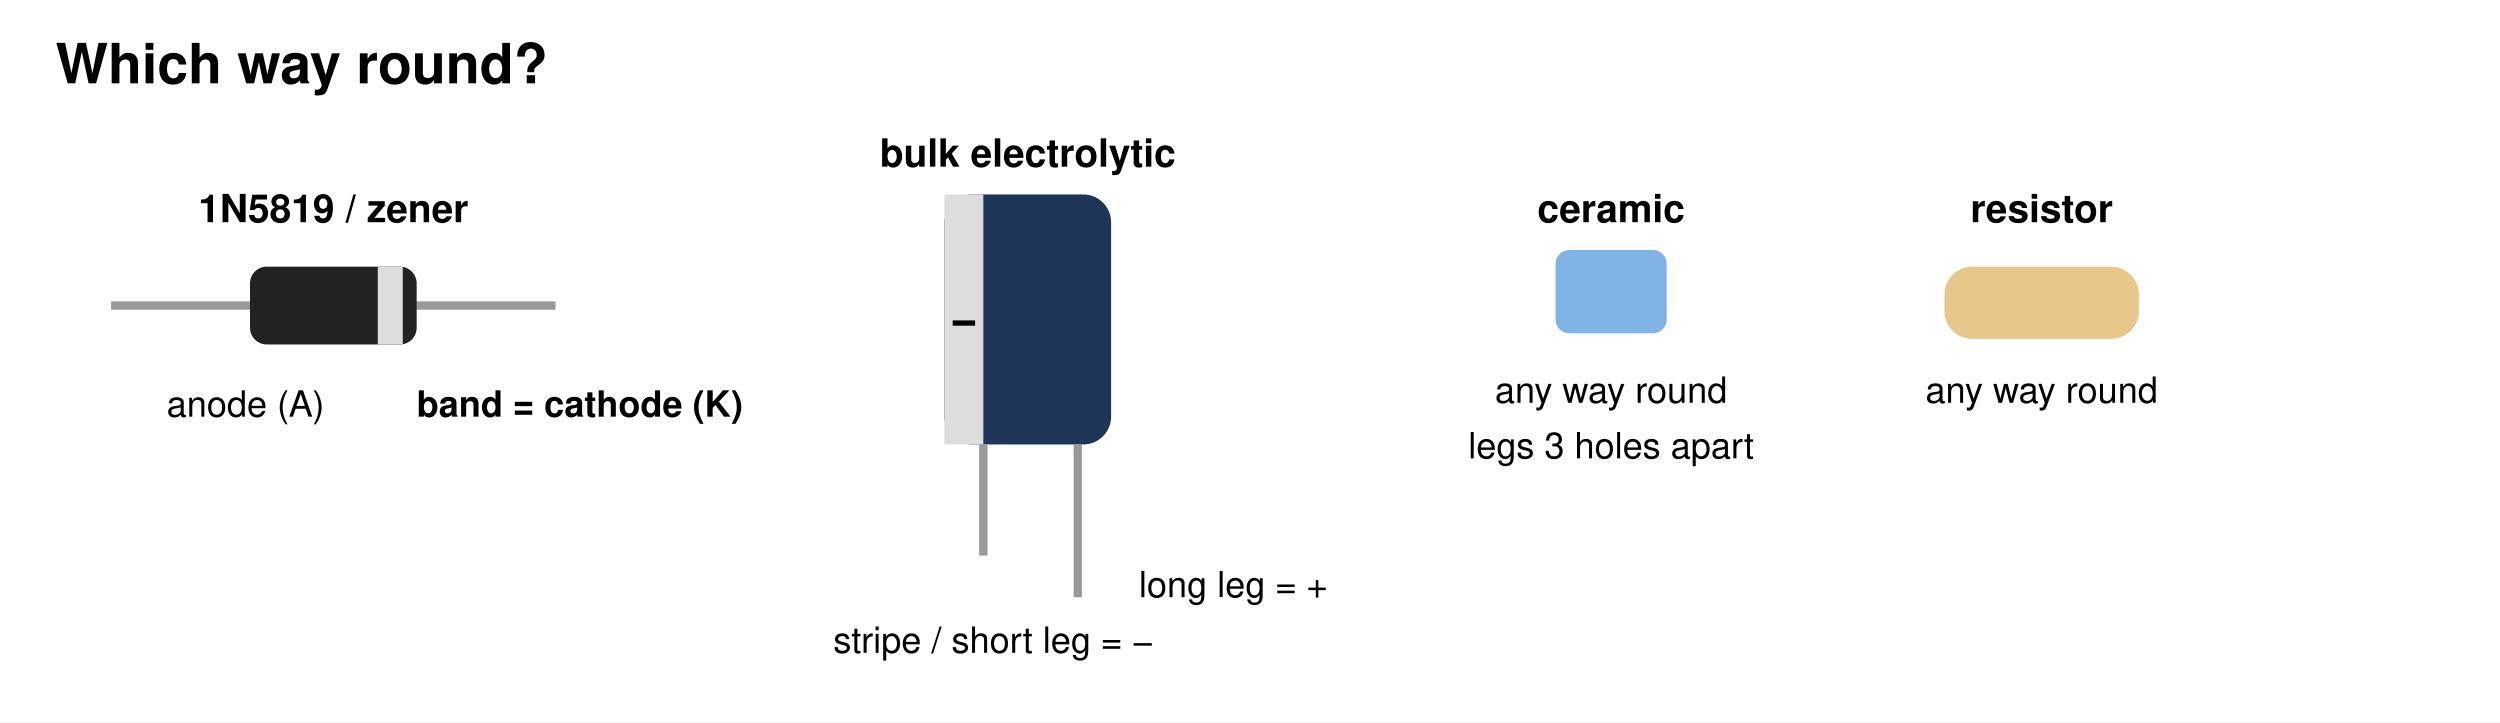
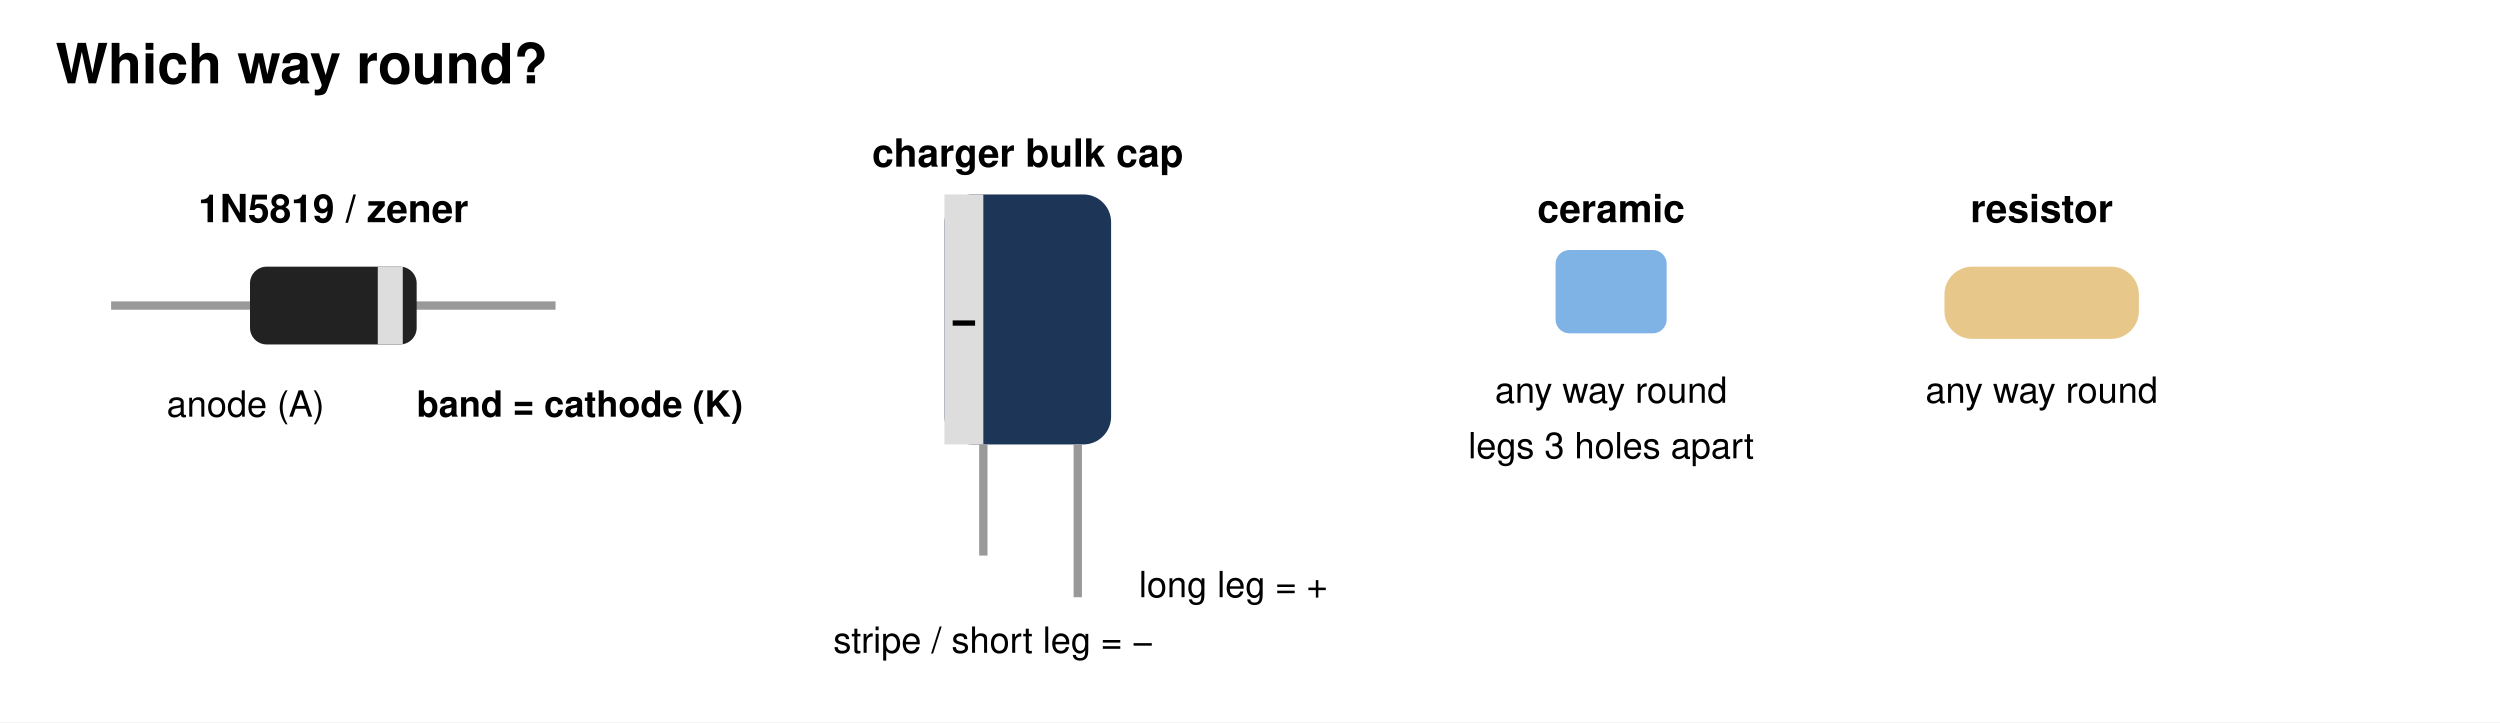
<svg xmlns="http://www.w3.org/2000/svg" width="900" height="260" font-family="Helvetica,Arial">
  <rect width="100%" height="100%" fill="#fff" />
  <text x="20" y="30" font-size="20" font-weight="bold">Which way round?</text>
  <line x1="40" y1="110" x2="200" y2="110" stroke="#999" stroke-width="3" />
  <rect x="90" y="96" width="60" height="28" rx="6" fill="#222" />
  <rect x="136" y="96" width="9" height="28" fill="#ddd" />
  <text x="120" y="80" font-size="14" text-anchor="middle" font-weight="bold">1N5819 / zener</text>
  <text x="60" y="150" font-size="13">anode (A)</text>
  <text x="150" y="150" font-size="13" font-weight="bold">band = cathode (K)</text>
  <rect x="340" y="70" width="60" height="90" rx="10" fill="#1d3557" />
  <rect x="340" y="70" width="14" height="90" fill="#ddd" />
  <text x="347" y="120" font-size="16" font-weight="bold" text-anchor="middle">−</text>
  <line x1="354" y1="160" x2="354" y2="200" stroke="#999" stroke-width="3" />
  <line x1="388" y1="160" x2="388" y2="215" stroke="#999" stroke-width="3" />
-   <text x="370" y="60" font-size="14" text-anchor="middle" font-weight="bold">bulk electrolytic</text>
+   <text x="370" y="60" font-size="14" text-anchor="middle" font-weight="bold">charger bulk cap</text>
  <text x="300" y="235" font-size="13">stripe / short leg = −</text>
  <text x="410" y="215" font-size="13">long leg = +</text>
  <rect x="560" y="90" width="40" height="30" rx="5" fill="#7fb2e5" />
  <text x="580" y="80" font-size="14" text-anchor="middle" font-weight="bold">ceramic</text>
  <text x="580" y="145" font-size="13" text-anchor="middle">any way round</text>
  <text x="580" y="165" font-size="13" text-anchor="middle">legs 3 holes apart</text>
  <rect x="700" y="96" width="70" height="26" rx="10" fill="#e8c88a" />
  <text x="735" y="80" font-size="14" text-anchor="middle" font-weight="bold">resistor</text>
  <text x="735" y="145" font-size="13" text-anchor="middle">any way round</text>
</svg>
